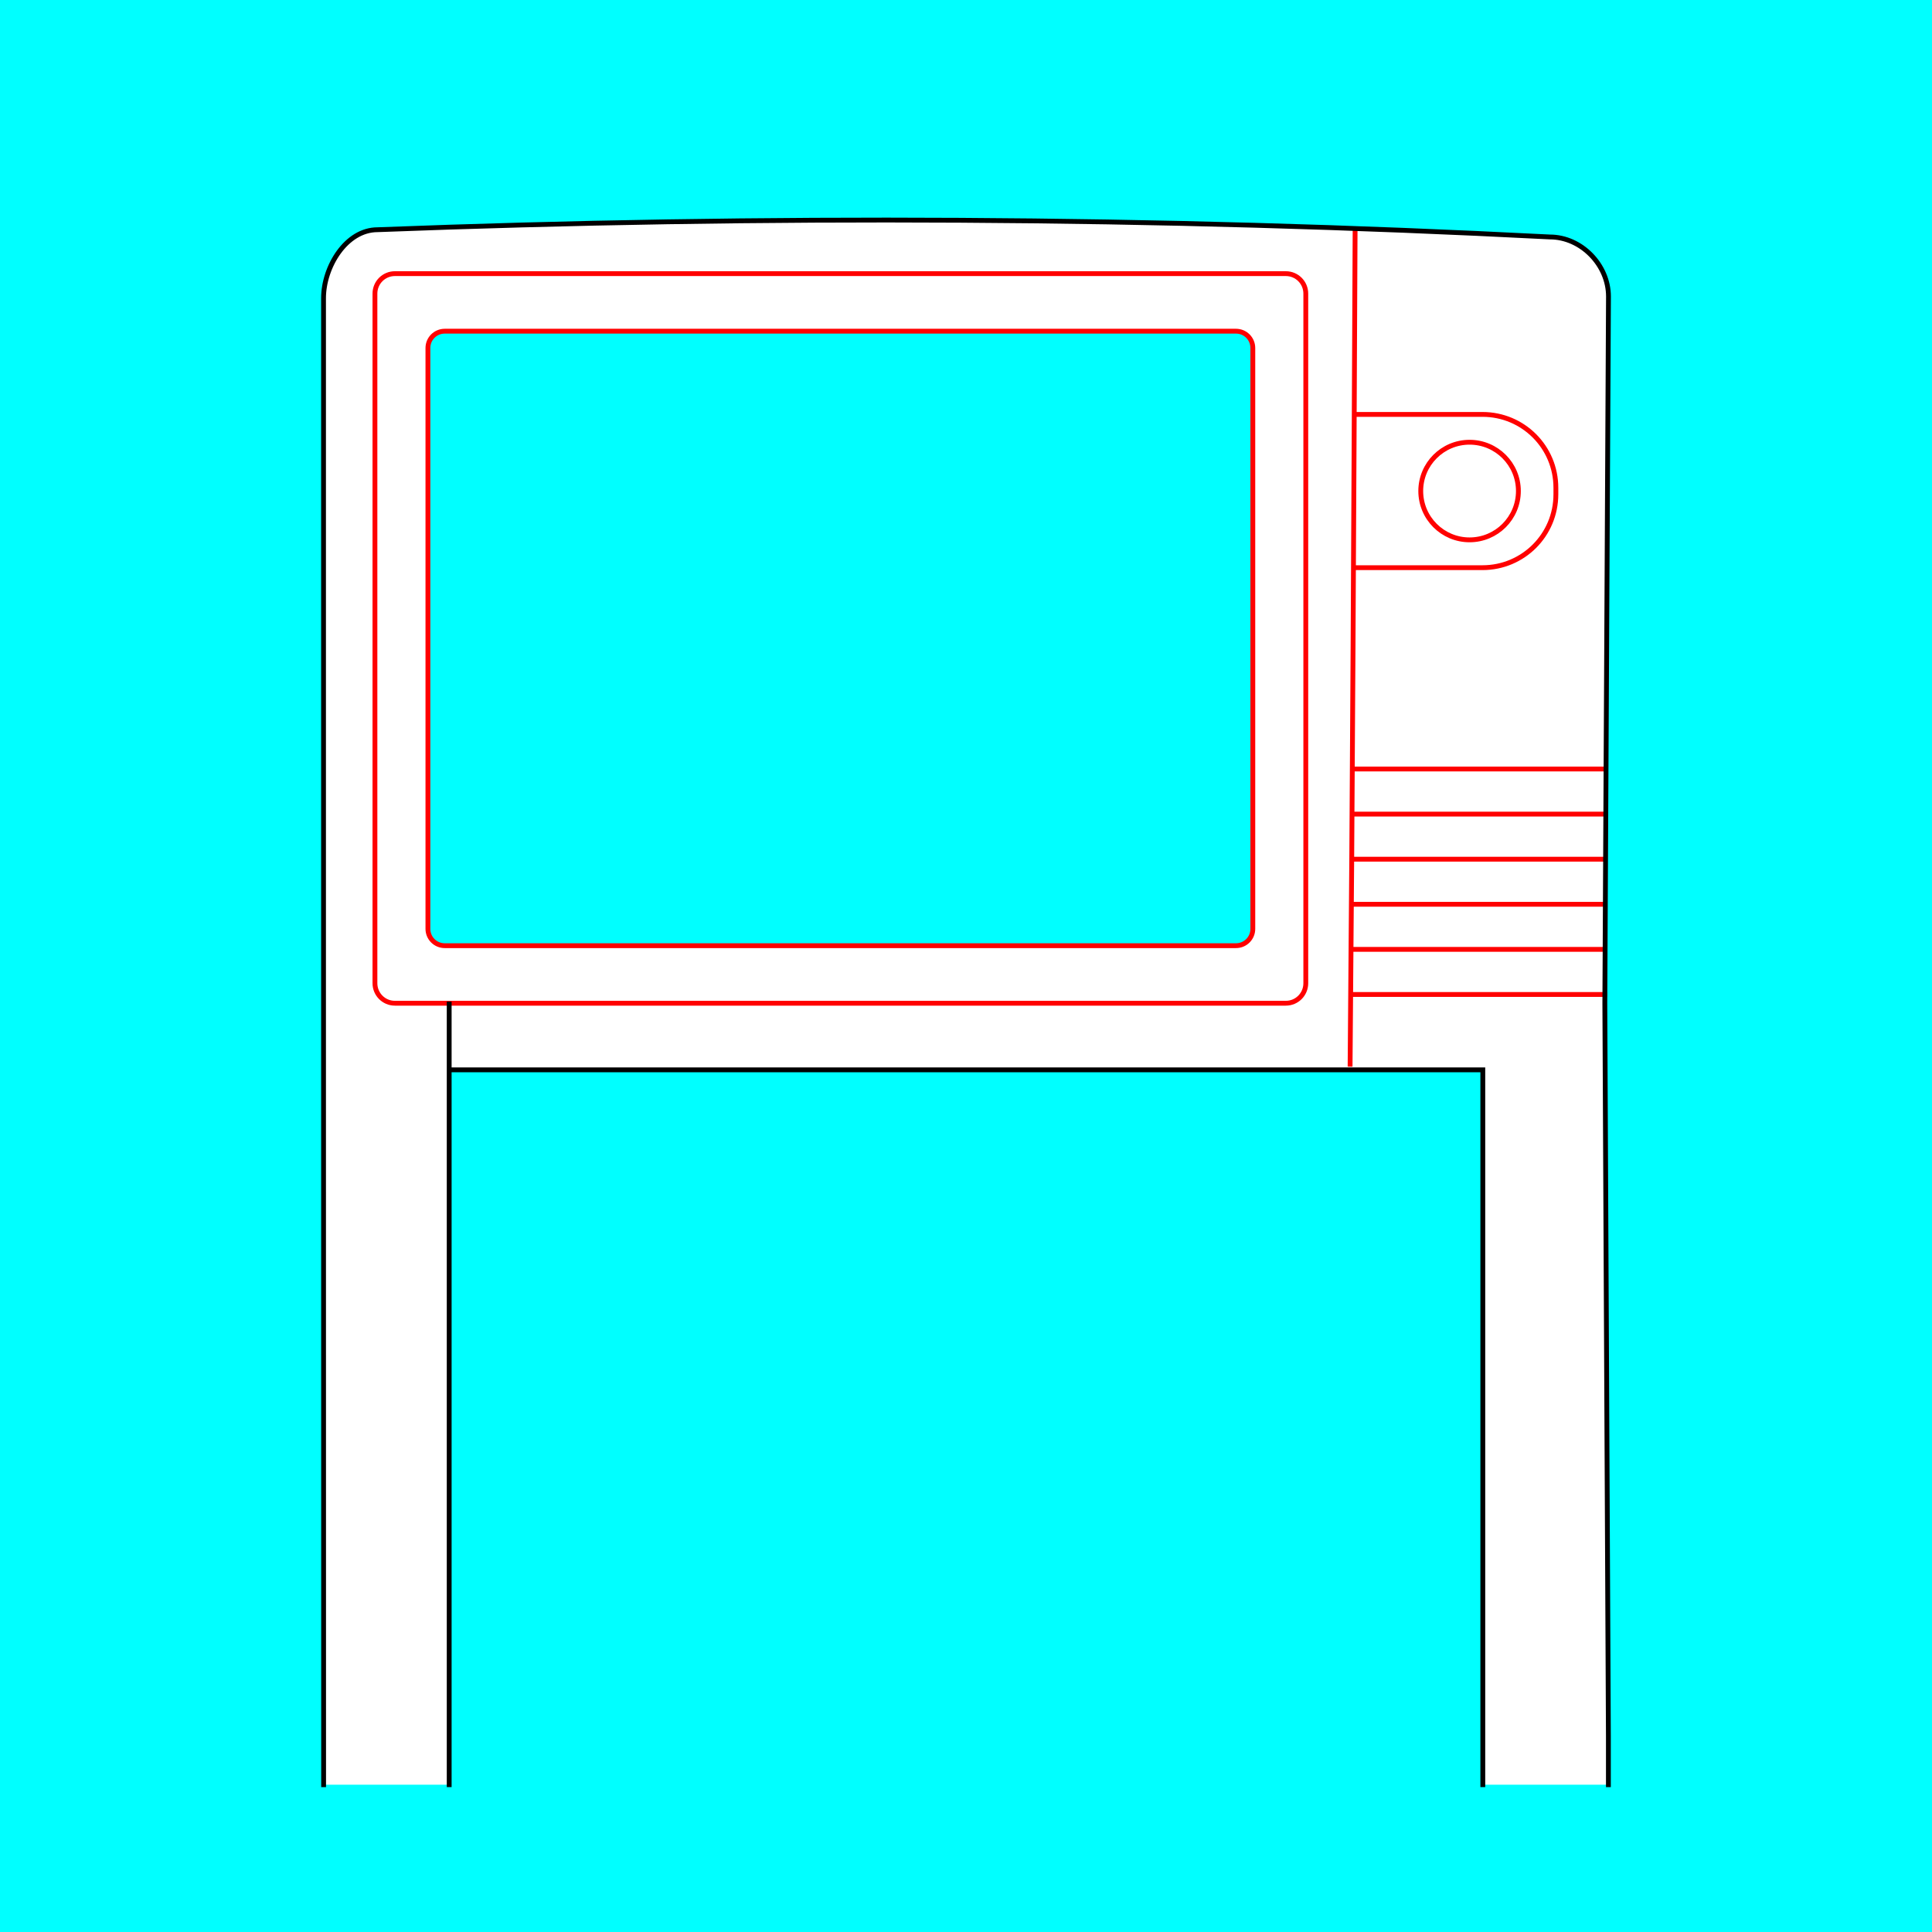
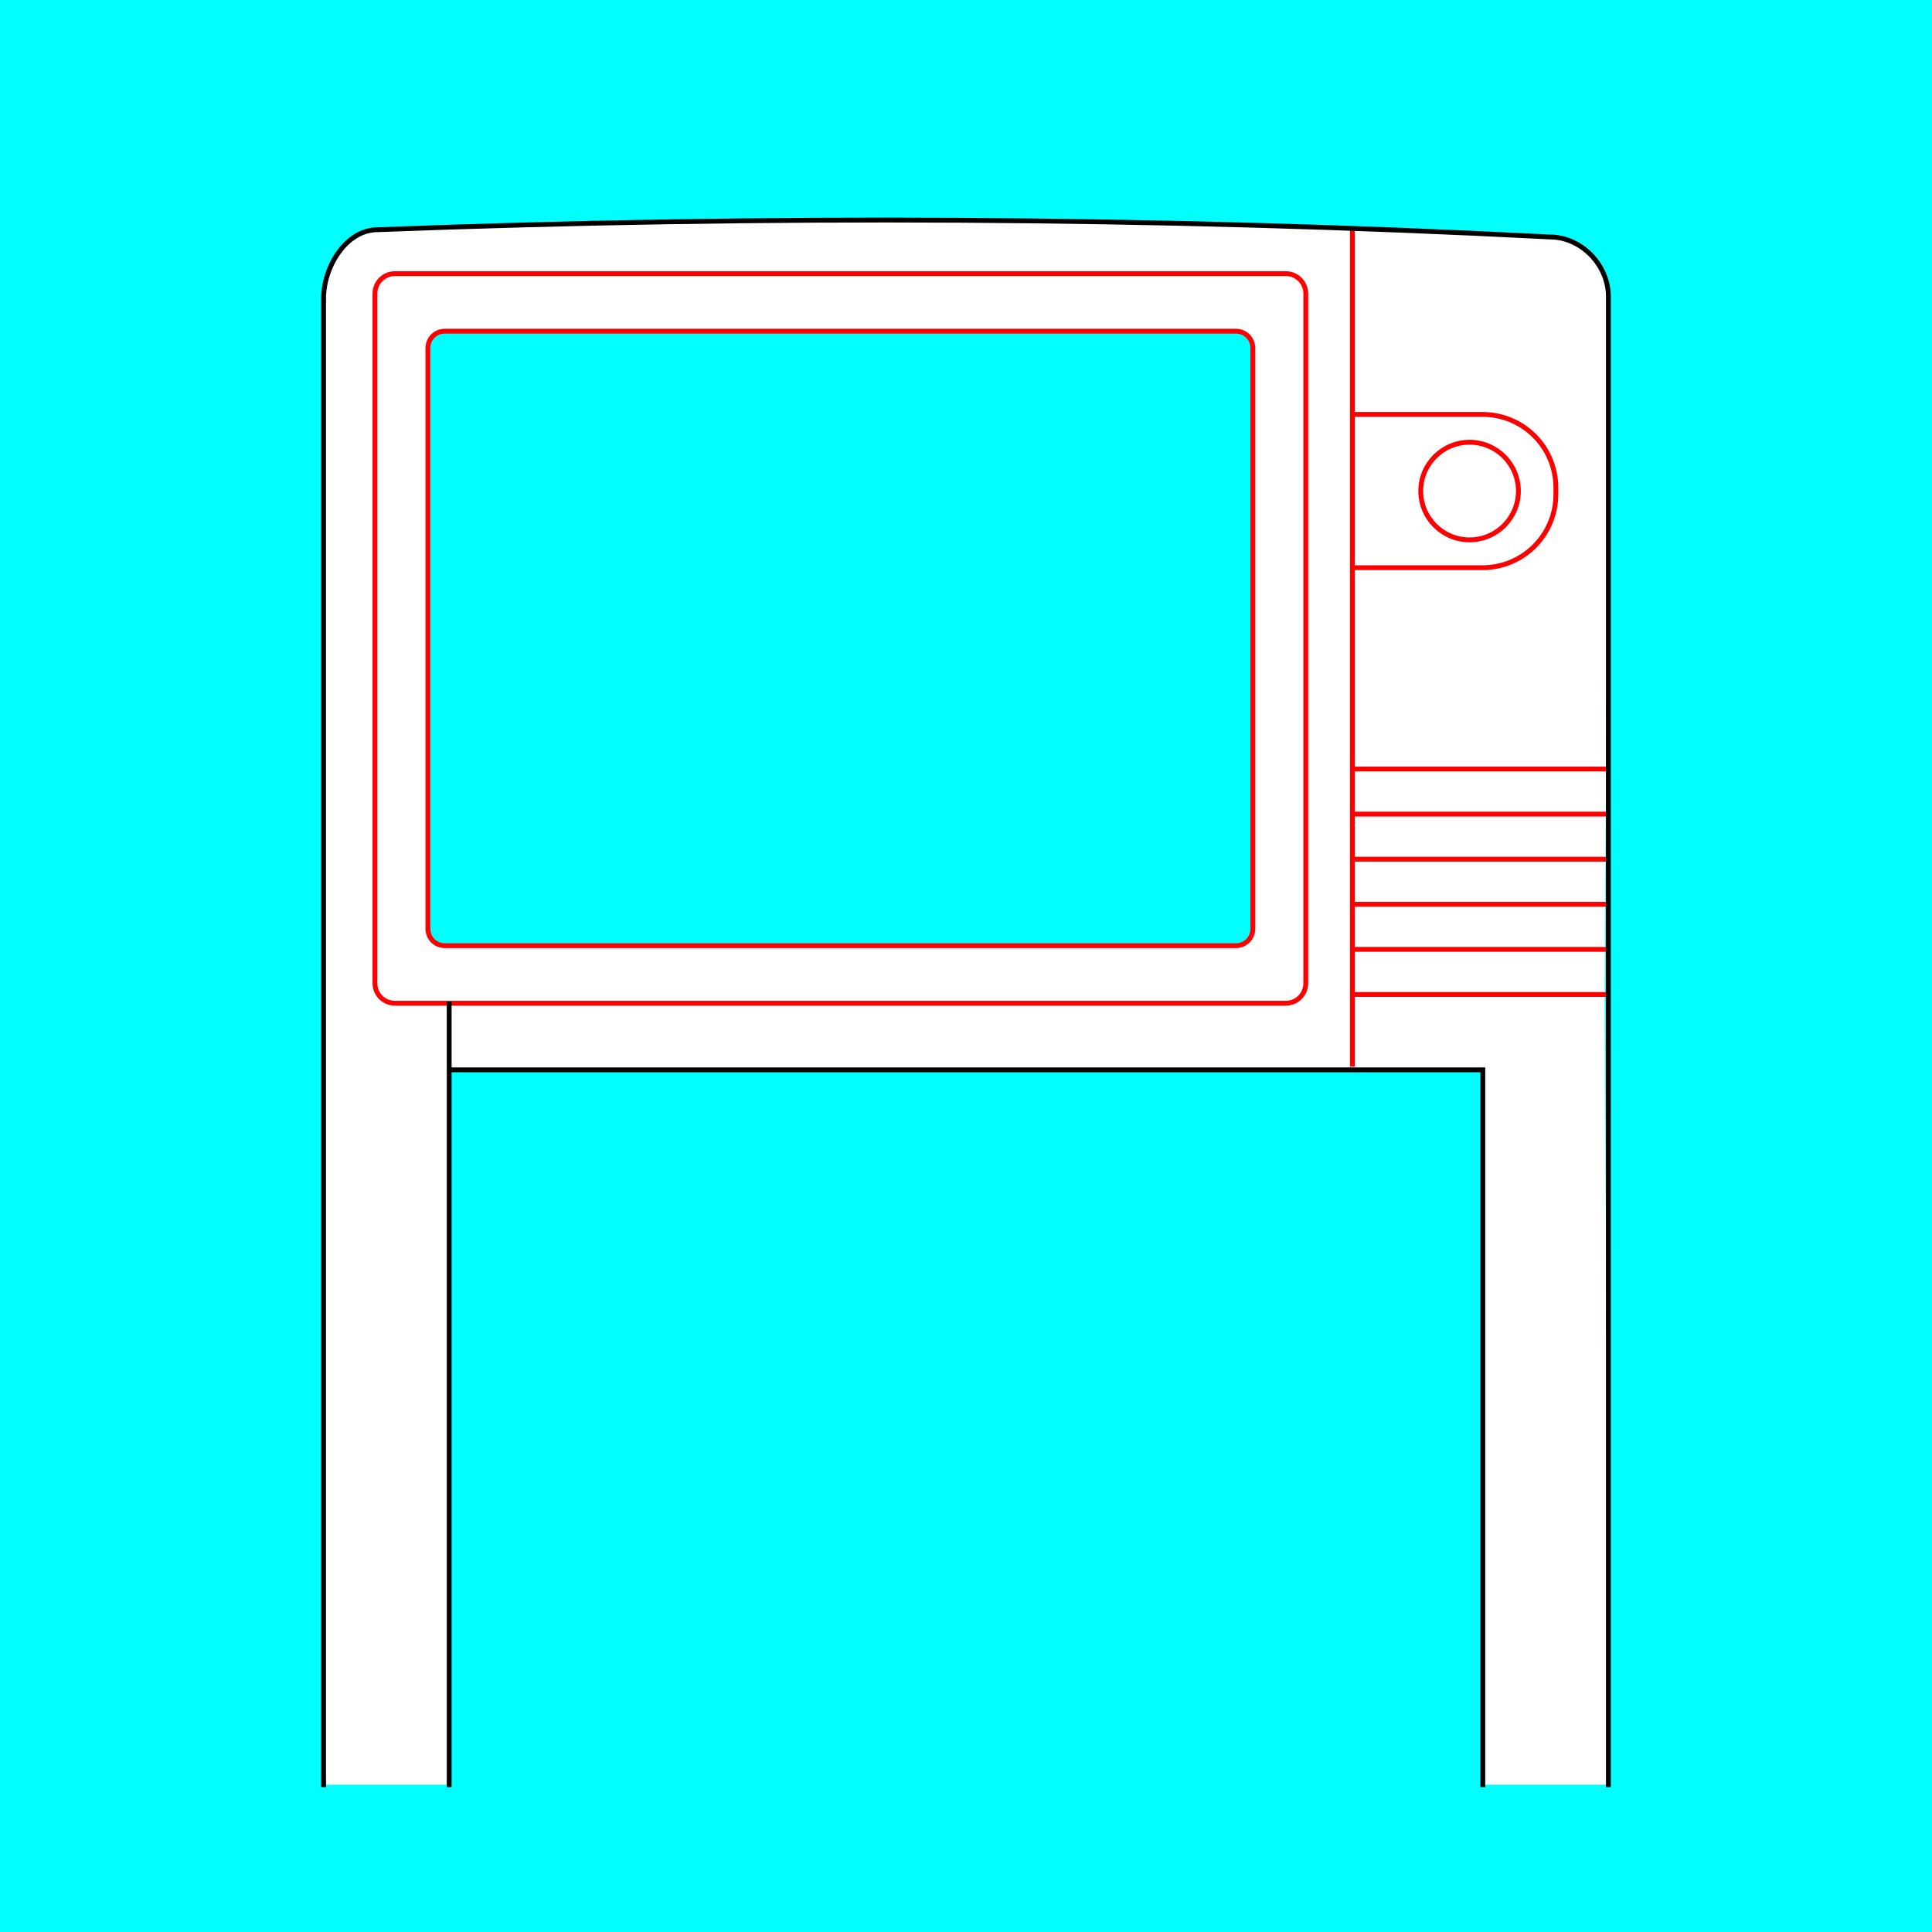
<svg xmlns="http://www.w3.org/2000/svg" style="display:inline" version="1.1" id="svg2902" height="400" width="400">
  <defs id="defs2904" />
  <g id="layer1" style="display:inline">
    <path style="color:#000000;fill:#00ffff;fill-opacity:1;fill-rule:nonzero;stroke:none;stroke-width:0;marker:none;visibility:visible;display:inline;overflow:visible;enable-background:accumulate" d="m 0,0 400,0 0,400 -400,0 z" id="rect3096" />
  </g>
  <g id="XX_referenz" layerid="XX_referenz" style="display:none">
    <path id="innerframe" style="fill:none;stroke:#ff0000;stroke-width:1;stroke-linecap:round;stroke-linejoin:miter;stroke-miterlimit:3.9;stroke-opacity:1;stroke-dasharray:none" d="m 40.5,40.5 319,0 0,319 -319,0 0,-319 z" />
    <path id="outerframe" style="fill:none;stroke:#ff0000;stroke-width:1;stroke-linecap:round;stroke-linejoin:miter;stroke-miterlimit:3.9;stroke-opacity:1;stroke-dasharray:none;display:inline" d="m 30.5,30.5 339,0 0,339 -339,0 0,-339 z" />
    <path style="opacity:0.5;fill:none;stroke:#ffc200;stroke-width:1px;stroke-linecap:square;stroke-linejoin:miter;stroke-opacity:1;display:inline" d="m 189,30.5 0,10" id="ref-S-top-1" />
    <path style="opacity:0.5;fill:none;stroke:#ffc200;stroke-width:1px;stroke-linecap:square;stroke-linejoin:miter;stroke-opacity:1;display:inline" d="m 191,30.5 0,10" id="ref-S-top-2" />
    <path style="opacity:0.5;fill:none;stroke:#ffc200;stroke-width:1px;stroke-linecap:square;stroke-linejoin:miter;stroke-opacity:1;display:inline" d="m 209,30.5 0,10" id="ref-S-top-3" />
    <path style="opacity:0.5;fill:none;stroke:#ffc200;stroke-width:1px;stroke-linecap:square;stroke-linejoin:miter;stroke-opacity:1;display:inline" d="m 211,30.5 0,10" id="ref-S-top-4" />
    <path style="opacity:0.5;fill:none;stroke:#00ff00;stroke-width:1px;stroke-linecap:square;stroke-linejoin:miter;stroke-opacity:1;display:inline" d="m 199,30.5 0,10" id="ref-I-top-1" />
    <path style="opacity:0.5;fill:none;stroke:#00ff00;stroke-width:1px;stroke-linecap:square;stroke-linejoin:miter;stroke-opacity:1;display:inline" d="m 201,30.5 0,10" id="ref-I-top-2" />
    <path style="opacity:0.5;fill:none;stroke:#ff00ff;stroke-width:1px;stroke-linecap:square;stroke-linejoin:miter;stroke-opacity:1;display:inline" d="m 49,30.5 0,10" id="ref-T-top-1" />
    <path style="opacity:0.5;fill:none;stroke:#ff00ff;stroke-width:1px;stroke-linecap:square;stroke-linejoin:miter;stroke-opacity:1;display:inline" d="m 51,30.5 0,10" id="ref-T-top-2" />
    <path style="opacity:0.5;fill:none;stroke:#ff00ff;stroke-width:1px;stroke-linecap:square;stroke-linejoin:miter;stroke-opacity:1;display:inline" d="m 229,30.5 0,10" id="ref-T-top-3" />
    <path style="opacity:0.5;fill:none;stroke:#ff00ff;stroke-width:1px;stroke-linecap:square;stroke-linejoin:miter;stroke-opacity:1;display:inline" d="m 231,30.5 0,10" id="ref-T-top-4" />
    <path style="opacity:0.5;color:#000000;fill:none;stroke:#00ffcc;stroke-width:1px;stroke-linecap:square;stroke-linejoin:miter;stroke-miterlimit:4;stroke-opacity:1;stroke-dasharray:none;stroke-dashoffset:0;marker:none;visibility:visible;display:inline;overflow:visible;enable-background:accumulate" d="m 66,30.5 0,10" id="ref-C-top-1" />
    <path style="opacity:0.5;color:#000000;fill:none;stroke:#00ffcc;stroke-width:1px;stroke-linecap:square;stroke-linejoin:miter;stroke-miterlimit:4;stroke-opacity:1;stroke-dasharray:none;stroke-dashoffset:0;marker:none;visibility:visible;display:inline;overflow:visible;enable-background:accumulate" d="m 68,30.5 0,10" id="ref-C-top-2" />
    <path style="opacity:0.5;color:#000000;fill:none;stroke:#00ffcc;stroke-width:1px;stroke-linecap:square;stroke-linejoin:miter;stroke-miterlimit:4;stroke-opacity:1;stroke-dasharray:none;stroke-dashoffset:0;marker:none;visibility:visible;display:inline;overflow:visible;enable-background:accumulate" d="m 92,30.5 0,10" id="ref-C-top-3" />
    <path style="opacity:0.5;color:#000000;fill:none;stroke:#00ffcc;stroke-width:1px;stroke-linecap:square;stroke-linejoin:miter;stroke-miterlimit:4;stroke-opacity:1;stroke-dasharray:none;stroke-dashoffset:0;marker:none;visibility:visible;display:inline;overflow:visible;enable-background:accumulate" d="m 94,30.5 0,10" id="ref-C-top-4" />
    <path style="opacity:0.5;color:#000000;fill:none;stroke:#00ffcc;stroke-width:1px;stroke-linecap:square;stroke-linejoin:miter;stroke-miterlimit:4;stroke-opacity:1;stroke-dasharray:none;stroke-dashoffset:0;marker:none;visibility:visible;display:inline;overflow:visible;enable-background:accumulate" d="m 306,30.5 0,10" id="ref-C-top-5" />
    <path style="opacity:0.5;color:#000000;fill:none;stroke:#00ffcc;stroke-width:1px;stroke-linecap:square;stroke-linejoin:miter;stroke-miterlimit:4;stroke-opacity:1;stroke-dasharray:none;stroke-dashoffset:0;marker:none;visibility:visible;display:inline;overflow:visible;enable-background:accumulate" d="m 308,30.5 0,10" id="ref-C-top-6" />
    <path style="opacity:0.5;color:#000000;fill:none;stroke:#00ffcc;stroke-width:1px;stroke-linecap:square;stroke-linejoin:miter;stroke-miterlimit:4;stroke-opacity:1;stroke-dasharray:none;stroke-dashoffset:0;marker:none;visibility:visible;display:inline;overflow:visible;enable-background:accumulate" d="m 332,30.5 0,10" id="ref-C-top-7" />
    <path style="opacity:0.5;color:#000000;fill:none;stroke:#00ffcc;stroke-width:1px;stroke-linecap:square;stroke-linejoin:miter;stroke-miterlimit:4;stroke-opacity:1;stroke-dasharray:none;stroke-dashoffset:0;marker:none;visibility:visible;display:inline;overflow:visible;enable-background:accumulate" d="m 334,30.5 0,10" id="ref-C-top-8" />
    <path style="color:#000000;fill:none;stroke:#000000;stroke-width:1px;stroke-linecap:square;stroke-linejoin:miter;stroke-miterlimit:4;stroke-opacity:1;stroke-dasharray:none;stroke-dashoffset:0;marker:none;visibility:visible;display:inline;overflow:visible;enable-background:accumulate" d="m 190,30.5 0,10" id="S-top-1" />
    <path style="color:#000000;fill:none;stroke:#000000;stroke-width:1px;stroke-linecap:square;stroke-linejoin:miter;stroke-miterlimit:4;stroke-opacity:1;stroke-dasharray:none;stroke-dashoffset:0;marker:none;visibility:visible;display:inline;overflow:visible;enable-background:accumulate" d="m 210,30.5 0,10" id="S-top-2" />
    <path style="fill:none;stroke:#000000;stroke-width:1px;stroke-linecap:square;stroke-linejoin:miter;stroke-opacity:1;display:inline" d="m 200,30.5 0,10" id="I-top-1" />
    <path style="fill:none;stroke:#000000;stroke-width:1px;stroke-linecap:square;stroke-linejoin:miter;stroke-opacity:1;display:inline" d="m 50,30.5 0,10" id="T-top-1" />
    <path style="fill:none;stroke:#000000;stroke-width:1px;stroke-linecap:square;stroke-linejoin:miter;stroke-opacity:1;display:inline" d="m 230,30.5 0,10" id="T-top-2" />
    <path style="color:#000000;fill:none;stroke:#000000;stroke-width:1px;stroke-linecap:square;stroke-linejoin:miter;stroke-miterlimit:4;stroke-opacity:1;stroke-dasharray:none;stroke-dashoffset:0;marker:none;visibility:visible;display:inline;overflow:visible;enable-background:accumulate" d="m 67,30.5 0,10" id="C-top-1" />
    <path style="color:#000000;fill:none;stroke:#000000;stroke-width:1px;stroke-linecap:square;stroke-linejoin:miter;stroke-miterlimit:4;stroke-opacity:1;stroke-dasharray:none;stroke-dashoffset:0;marker:none;visibility:visible;display:inline;overflow:visible;enable-background:accumulate" d="m 93,30.5 0,10" id="C-top-2" />
    <path style="color:#000000;fill:none;stroke:#000000;stroke-width:1px;stroke-linecap:square;stroke-linejoin:miter;stroke-miterlimit:4;stroke-opacity:1;stroke-dasharray:none;stroke-dashoffset:0;marker:none;visibility:visible;display:inline;overflow:visible;enable-background:accumulate" d="m 307,30.5 0,10" id="C-top-3" />
    <path style="color:#000000;fill:none;stroke:#000000;stroke-width:1px;stroke-linecap:square;stroke-linejoin:miter;stroke-miterlimit:4;stroke-opacity:1;stroke-dasharray:none;stroke-dashoffset:0;marker:none;visibility:visible;display:inline;overflow:visible;enable-background:accumulate" d="m 333,30.5 0,10" id="C-top-4" />
    <path style="opacity:0.5;fill:none;stroke:#ffc200;stroke-width:1px;stroke-linecap:square;stroke-linejoin:miter;stroke-opacity:1;display:inline" d="m 369.5,189 -10,0" id="ref-S-right-1" />
    <path style="opacity:0.5;fill:none;stroke:#ffc200;stroke-width:1px;stroke-linecap:square;stroke-linejoin:miter;stroke-opacity:1;display:inline" d="m 369.5,191 -10,0" id="ref-S-right-2" />
    <path style="opacity:0.5;fill:none;stroke:#ffc200;stroke-width:1px;stroke-linecap:square;stroke-linejoin:miter;stroke-opacity:1;display:inline" d="m 369.5,209 -10,0" id="ref-S-right-3" />
    <path style="opacity:0.5;fill:none;stroke:#ffc200;stroke-width:1px;stroke-linecap:square;stroke-linejoin:miter;stroke-opacity:1;display:inline" d="m 369.5,211 -10,0" id="ref-S-right-4" />
    <path style="opacity:0.5;fill:none;stroke:#00ff00;stroke-width:1px;stroke-linecap:square;stroke-linejoin:miter;stroke-opacity:1;display:inline" d="m 369.5,199 -10,0" id="ref-I-right-1" />
    <path style="opacity:0.5;fill:none;stroke:#00ff00;stroke-width:1px;stroke-linecap:square;stroke-linejoin:miter;stroke-opacity:1;display:inline" d="m 369.5,201 -10,0" id="ref-I-right-2" />
    <path style="opacity:0.5;fill:none;stroke:#ff00ff;stroke-width:1px;stroke-linecap:square;stroke-linejoin:miter;stroke-opacity:1;display:inline" d="m 369.5,169 -10,0" id="ref-T-right-1" />
    <path style="opacity:0.5;fill:none;stroke:#ff00ff;stroke-width:1px;stroke-linecap:square;stroke-linejoin:miter;stroke-opacity:1;display:inline" d="m 369.5,171 -10,0" id="ref-T-right-2" />
    <path style="opacity:0.5;fill:none;stroke:#ff00ff;stroke-width:1px;stroke-linecap:square;stroke-linejoin:miter;stroke-opacity:1;display:inline" d="m 369.5,349 -10,0" id="ref-T-right-3" />
    <path style="opacity:0.5;fill:none;stroke:#ff00ff;stroke-width:1px;stroke-linecap:square;stroke-linejoin:miter;stroke-opacity:1;display:inline" d="m 369.5,351 -10,0" id="ref-T-right-4" />
    <path style="opacity:0.5;color:#000000;fill:none;stroke:#00ffcc;stroke-width:1px;stroke-linecap:square;stroke-linejoin:miter;stroke-miterlimit:4;stroke-opacity:1;stroke-dasharray:none;stroke-dashoffset:0;marker:none;visibility:visible;display:inline;overflow:visible;enable-background:accumulate" d="m 369.5,66 -10,0" id="ref-C-right-1" />
    <path style="opacity:0.5;color:#000000;fill:none;stroke:#00ffcc;stroke-width:1px;stroke-linecap:square;stroke-linejoin:miter;stroke-miterlimit:4;stroke-opacity:1;stroke-dasharray:none;stroke-dashoffset:0;marker:none;visibility:visible;display:inline;overflow:visible;enable-background:accumulate" d="m 369.5,68 -10,0" id="ref-C-right-2" />
    <path style="opacity:0.5;color:#000000;fill:none;stroke:#00ffcc;stroke-width:1px;stroke-linecap:square;stroke-linejoin:miter;stroke-miterlimit:4;stroke-opacity:1;stroke-dasharray:none;stroke-dashoffset:0;marker:none;visibility:visible;display:inline;overflow:visible;enable-background:accumulate" d="m 369.5,92 -10,0" id="ref-C-right-3" />
    <path style="opacity:0.5;color:#000000;fill:none;stroke:#00ffcc;stroke-width:1px;stroke-linecap:square;stroke-linejoin:miter;stroke-miterlimit:4;stroke-opacity:1;stroke-dasharray:none;stroke-dashoffset:0;marker:none;visibility:visible;display:inline;overflow:visible;enable-background:accumulate" d="m 369.5,94 -10,0" id="ref-C-right-4" />
    <path style="opacity:0.5;color:#000000;fill:none;stroke:#00ffcc;stroke-width:1px;stroke-linecap:square;stroke-linejoin:miter;stroke-miterlimit:4;stroke-opacity:1;stroke-dasharray:none;stroke-dashoffset:0;marker:none;visibility:visible;display:inline;overflow:visible;enable-background:accumulate" d="m 369.5,306 -10,0" id="ref-C-right-5" />
    <path style="opacity:0.5;color:#000000;fill:none;stroke:#00ffcc;stroke-width:1px;stroke-linecap:square;stroke-linejoin:miter;stroke-miterlimit:4;stroke-opacity:1;stroke-dasharray:none;stroke-dashoffset:0;marker:none;visibility:visible;display:inline;overflow:visible;enable-background:accumulate" d="m 369.5,308 -10,0" id="ref-C-right-6" />
    <path style="opacity:0.5;color:#000000;fill:none;stroke:#00ffcc;stroke-width:1px;stroke-linecap:square;stroke-linejoin:miter;stroke-miterlimit:4;stroke-opacity:1;stroke-dasharray:none;stroke-dashoffset:0;marker:none;visibility:visible;display:inline;overflow:visible;enable-background:accumulate" d="m 369.5,332 -10,0" id="ref-C-right-7" />
    <path style="opacity:0.5;color:#000000;fill:none;stroke:#00ffcc;stroke-width:1px;stroke-linecap:square;stroke-linejoin:miter;stroke-miterlimit:4;stroke-opacity:1;stroke-dasharray:none;stroke-dashoffset:0;marker:none;visibility:visible;display:inline;overflow:visible;enable-background:accumulate" d="m 369.5,334 -10,0" id="ref-C-right-8" />
    <path style="fill:none;stroke:#000000;stroke-width:1px;stroke-linecap:square;stroke-linejoin:miter;stroke-opacity:1" d="m 369.5,190 -10,0" id="S-right-1" />
    <path style="fill:none;stroke:#000000;stroke-width:1px;stroke-linecap:square;stroke-linejoin:miter;stroke-opacity:1;display:inline" d="m 369.5,210 -10,0" id="S-right-2" />
    <path style="fill:none;stroke:#000000;stroke-width:1px;stroke-linecap:square;stroke-linejoin:miter;stroke-opacity:1;display:inline" d="m 369.5,200 -10,0" id="I-right-1" />
    <path style="fill:none;stroke:#000000;stroke-width:1px;stroke-linecap:square;stroke-linejoin:miter;stroke-opacity:1;display:inline" d="m 369.5,170 -10,0" id="T-right-1" />
    <path style="fill:none;stroke:#000000;stroke-width:1px;stroke-linecap:square;stroke-linejoin:miter;stroke-opacity:1;display:inline" d="m 369.5,350 -10,0" id="T-right-2" />
    <path style="color:#000000;fill:none;stroke:#000000;stroke-width:1px;stroke-linecap:square;stroke-linejoin:miter;stroke-miterlimit:4;stroke-opacity:1;stroke-dasharray:none;stroke-dashoffset:0;marker:none;visibility:visible;display:inline;overflow:visible;enable-background:accumulate" d="m 369.5,67 -10,0" id="C-right-1" />
    <path style="color:#000000;fill:none;stroke:#000000;stroke-width:1px;stroke-linecap:square;stroke-linejoin:miter;stroke-miterlimit:4;stroke-opacity:1;stroke-dasharray:none;stroke-dashoffset:0;marker:none;visibility:visible;display:inline;overflow:visible;enable-background:accumulate" d="m 369.5,93 -10,0" id="C-right-2" />
    <path style="color:#000000;fill:none;stroke:#000000;stroke-width:1px;stroke-linecap:square;stroke-linejoin:miter;stroke-miterlimit:4;stroke-opacity:1;stroke-dasharray:none;stroke-dashoffset:0;marker:none;visibility:visible;display:inline;overflow:visible;enable-background:accumulate" d="m 369.5,307 -10,0" id="C-right-3" />
    <path style="color:#000000;fill:none;stroke:#000000;stroke-width:1px;stroke-linecap:square;stroke-linejoin:miter;stroke-miterlimit:4;stroke-opacity:1;stroke-dasharray:none;stroke-dashoffset:0;marker:none;visibility:visible;display:inline;overflow:visible;enable-background:accumulate" d="m 369.5,333 -10,0" id="C-right-4" />
    <path style="opacity:0.5;fill:none;stroke:#ffc200;stroke-width:1px;stroke-linecap:square;stroke-linejoin:miter;stroke-opacity:1;display:inline" d="m 189,369.5 0,-10" id="ref-S-bottom-1" />
    <path style="opacity:0.5;fill:none;stroke:#ffc200;stroke-width:1px;stroke-linecap:square;stroke-linejoin:miter;stroke-opacity:1;display:inline" d="m 191,369.5 0,-10" id="ref-S-bottom-2" />
    <path style="opacity:0.5;fill:none;stroke:#ffc200;stroke-width:1px;stroke-linecap:square;stroke-linejoin:miter;stroke-opacity:1;display:inline" d="m 209,369.5 0,-10" id="ref-S-bottom-3" />
    <path style="opacity:0.5;fill:none;stroke:#ffc200;stroke-width:1px;stroke-linecap:square;stroke-linejoin:miter;stroke-opacity:1;display:inline" d="m 211,369.5 0,-10" id="ref-S-bottom-4" />
    <path style="opacity:0.5;fill:none;stroke:#00ff00;stroke-width:1px;stroke-linecap:square;stroke-linejoin:miter;stroke-opacity:1;display:inline" d="m 199,369.5 0,-10" id="ref-I-bottom-1" />
    <path style="opacity:0.5;fill:none;stroke:#00ff00;stroke-width:1px;stroke-linecap:square;stroke-linejoin:miter;stroke-opacity:1;display:inline" d="m 201,369.5 0,-10" id="ref-I-bottom-2" />
    <path style="opacity:0.5;fill:none;stroke:#ff00ff;stroke-width:1px;stroke-linecap:square;stroke-linejoin:miter;stroke-opacity:1;display:inline" d="m 49,369.5 0,-10" id="ref-T-bottom-1" />
    <path style="opacity:0.5;fill:none;stroke:#ff00ff;stroke-width:1px;stroke-linecap:square;stroke-linejoin:miter;stroke-opacity:1;display:inline" d="m 51,369.5 0,-10" id="ref-T-bottom-2" />
    <path style="opacity:0.5;fill:none;stroke:#ff00ff;stroke-width:1px;stroke-linecap:square;stroke-linejoin:miter;stroke-opacity:1;display:inline" d="m 231,369.5 0,-10" id="ref-T-bottom-4" />
    <path style="opacity:0.5;fill:none;stroke:#ff00ff;stroke-width:1px;stroke-linecap:square;stroke-linejoin:miter;stroke-opacity:1;display:inline" d="m 229,369.5 0,-10" id="ref-T-bottom-3" />
    <path style="opacity:0.5;color:#000000;fill:none;stroke:#00ffcc;stroke-width:1px;stroke-linecap:square;stroke-linejoin:miter;stroke-miterlimit:4;stroke-opacity:1;stroke-dasharray:none;stroke-dashoffset:0;marker:none;visibility:visible;display:inline;overflow:visible;enable-background:accumulate" d="m 66,369.5 0,-10" id="ref-C-bottom-1" />
    <path style="opacity:0.5;color:#000000;fill:none;stroke:#00ffcc;stroke-width:1px;stroke-linecap:square;stroke-linejoin:miter;stroke-miterlimit:4;stroke-opacity:1;stroke-dasharray:none;stroke-dashoffset:0;marker:none;visibility:visible;display:inline;overflow:visible;enable-background:accumulate" d="m 68,369.5 0,-10" id="ref-C-bottom-2" />
    <path style="opacity:0.5;color:#000000;fill:none;stroke:#00ffcc;stroke-width:1px;stroke-linecap:square;stroke-linejoin:miter;stroke-miterlimit:4;stroke-opacity:1;stroke-dasharray:none;stroke-dashoffset:0;marker:none;visibility:visible;display:inline;overflow:visible;enable-background:accumulate" d="m 92,369.5 0,-10" id="ref-C-bottom-3" />
    <path style="opacity:0.5;color:#000000;fill:none;stroke:#00ffcc;stroke-width:1px;stroke-linecap:square;stroke-linejoin:miter;stroke-miterlimit:4;stroke-opacity:1;stroke-dasharray:none;stroke-dashoffset:0;marker:none;visibility:visible;display:inline;overflow:visible;enable-background:accumulate" d="m 94,369.5 0,-10" id="ref-C-bottom-4" />
    <path style="opacity:0.5;color:#000000;fill:none;stroke:#00ffcc;stroke-width:1px;stroke-linecap:square;stroke-linejoin:miter;stroke-miterlimit:4;stroke-opacity:1;stroke-dasharray:none;stroke-dashoffset:0;marker:none;visibility:visible;display:inline;overflow:visible;enable-background:accumulate" d="m 306,369.5 0,-10" id="ref-C-bottom-5" />
    <path style="opacity:0.5;color:#000000;fill:none;stroke:#00ffcc;stroke-width:1px;stroke-linecap:square;stroke-linejoin:miter;stroke-miterlimit:4;stroke-opacity:1;stroke-dasharray:none;stroke-dashoffset:0;marker:none;visibility:visible;display:inline;overflow:visible;enable-background:accumulate" d="m 308,369.5 0,-10" id="ref-C-bottom-6" />
    <path style="opacity:0.5;color:#000000;fill:none;stroke:#00ffcc;stroke-width:1px;stroke-linecap:square;stroke-linejoin:miter;stroke-miterlimit:4;stroke-opacity:1;stroke-dasharray:none;stroke-dashoffset:0;marker:none;visibility:visible;display:inline;overflow:visible;enable-background:accumulate" d="m 332,369.5 0,-10" id="ref-C-bottom-7" />
    <path style="opacity:0.5;color:#000000;fill:none;stroke:#00ffcc;stroke-width:1px;stroke-linecap:square;stroke-linejoin:miter;stroke-miterlimit:4;stroke-opacity:1;stroke-dasharray:none;stroke-dashoffset:0;marker:none;visibility:visible;display:inline;overflow:visible;enable-background:accumulate" d="m 334,369.5 0,-10" id="ref-C-bottom-8" />
    <path style="fill:none;stroke:#000000;stroke-width:1px;stroke-linecap:square;stroke-linejoin:miter;stroke-opacity:1;display:inline" d="m 190,369.5 0,-10" id="S-bottom-1" />
    <path style="fill:none;stroke:#000000;stroke-width:1px;stroke-linecap:square;stroke-linejoin:miter;stroke-opacity:1" d="m 210,369.5 0,-10" id="S-bottom-2" />
    <path style="fill:none;stroke:#000000;stroke-width:1px;stroke-linecap:square;stroke-linejoin:miter;stroke-opacity:1;display:inline" d="m 200,369.5 0,-10" id="I-bottom-1" />
    <path style="fill:none;stroke:#000000;stroke-width:1px;stroke-linecap:square;stroke-linejoin:miter;stroke-opacity:1;display:inline" d="m 50,369.5 0,-10" id="T-bottom-1" />
    <path style="fill:none;stroke:#000000;stroke-width:1px;stroke-linecap:square;stroke-linejoin:miter;stroke-opacity:1;display:inline" d="m 230,369.5 0,-10" id="T-bottom-2" />
    <path style="color:#000000;fill:none;stroke:#000000;stroke-width:1px;stroke-linecap:square;stroke-linejoin:miter;stroke-miterlimit:4;stroke-opacity:1;stroke-dasharray:none;stroke-dashoffset:0;marker:none;visibility:visible;display:inline;overflow:visible;enable-background:accumulate" d="m 67,369.5 0,-10" id="C-bottom-1" />
    <path style="color:#000000;fill:none;stroke:#000000;stroke-width:1px;stroke-linecap:square;stroke-linejoin:miter;stroke-miterlimit:4;stroke-opacity:1;stroke-dasharray:none;stroke-dashoffset:0;marker:none;visibility:visible;display:inline;overflow:visible;enable-background:accumulate" d="m 93,369.5 0,-10" id="C-bottom-2" />
    <path style="color:#000000;fill:none;stroke:#000000;stroke-width:1px;stroke-linecap:square;stroke-linejoin:miter;stroke-miterlimit:4;stroke-opacity:1;stroke-dasharray:none;stroke-dashoffset:0;marker:none;visibility:visible;display:inline;overflow:visible;enable-background:accumulate" d="m 307,369.5 0,-10" id="C-bottom-3" />
    <path style="color:#000000;fill:none;stroke:#000000;stroke-width:1px;stroke-linecap:square;stroke-linejoin:miter;stroke-miterlimit:4;stroke-opacity:1;stroke-dasharray:none;stroke-dashoffset:0;marker:none;visibility:visible;display:inline;overflow:visible;enable-background:accumulate" d="m 333,369.5 0,-10" id="C-bottom-4" />
    <path style="opacity:0.5;fill:none;stroke:#ffc200;stroke-width:1px;stroke-linecap:square;stroke-linejoin:miter;stroke-opacity:1;display:inline" d="m 30.5,189 10,0" id="ref-S-left-1" />
    <path style="opacity:0.5;fill:none;stroke:#ffc200;stroke-width:1px;stroke-linecap:square;stroke-linejoin:miter;stroke-opacity:1;display:inline" d="m 30.5,191 10,0" id="ref-S-left-2" />
    <path style="opacity:0.5;fill:none;stroke:#ffc200;stroke-width:1px;stroke-linecap:square;stroke-linejoin:miter;stroke-opacity:1" d="m 30.5,209 10,0" id="ref-S-left-3" />
    <path style="opacity:0.5;fill:none;stroke:#ffc200;stroke-width:1px;stroke-linecap:square;stroke-linejoin:miter;stroke-opacity:1;display:inline" d="m 30.5,211 10,0" id="ref-S-left-4" />
    <path style="opacity:0.5;fill:none;stroke:#00ff00;stroke-width:1px;stroke-linecap:square;stroke-linejoin:miter;stroke-opacity:1;display:inline" d="M 40.5,199 30.5,199" id="ref-I-left-1" />
    <path style="opacity:0.5;fill:none;stroke:#00ff00;stroke-width:1px;stroke-linecap:square;stroke-linejoin:miter;stroke-opacity:1;display:inline" d="M 40.5,201 30.5,201" id="ref-I-left-2" />
    <path style="opacity:0.5;fill:none;stroke:#ff00ff;stroke-width:1px;stroke-linecap:square;stroke-linejoin:miter;stroke-opacity:1;display:inline" d="m 30.5,169 10,0" id="ref-T-left-1" />
    <path style="opacity:0.5;fill:none;stroke:#ff00ff;stroke-width:1px;stroke-linecap:square;stroke-linejoin:miter;stroke-opacity:1;display:inline" d="m 30.5,171 10,0" id="ref-T-left-2" />
    <path style="opacity:0.5;fill:none;stroke:#ff00ff;stroke-width:1px;stroke-linecap:square;stroke-linejoin:miter;stroke-opacity:1;display:inline" d="m 30.5,349 10,0" id="ref-T-left-3" />
    <path style="opacity:0.5;fill:none;stroke:#ff00ff;stroke-width:1px;stroke-linecap:square;stroke-linejoin:miter;stroke-opacity:1;display:inline" d="m 30.5,351 10,0" id="ref-T-left-4" />
    <path style="opacity:0.5;color:#000000;fill:none;stroke:#00ffcc;stroke-width:1px;stroke-linecap:square;stroke-linejoin:miter;stroke-miterlimit:4;stroke-opacity:1;stroke-dasharray:none;stroke-dashoffset:0;marker:none;visibility:visible;display:inline;overflow:visible;enable-background:accumulate" d="m 30.5,66 10,0" id="ref-C-left-1" />
    <path style="opacity:0.5;color:#000000;fill:none;stroke:#00ffcc;stroke-width:1px;stroke-linecap:square;stroke-linejoin:miter;stroke-miterlimit:4;stroke-opacity:1;stroke-dasharray:none;stroke-dashoffset:0;marker:none;visibility:visible;display:inline;overflow:visible;enable-background:accumulate" d="m 30.5,68 10,0" id="ref-C-left-2" />
    <path style="opacity:0.5;color:#000000;fill:none;stroke:#00ffcc;stroke-width:1px;stroke-linecap:square;stroke-linejoin:miter;stroke-miterlimit:4;stroke-opacity:1;stroke-dasharray:none;stroke-dashoffset:0;marker:none;visibility:visible;display:inline;overflow:visible;enable-background:accumulate" d="m 30.5,92 10,0" id="ref-C-left-3" />
    <path style="opacity:0.5;color:#000000;fill:none;stroke:#00ffcc;stroke-width:1px;stroke-linecap:square;stroke-linejoin:miter;stroke-miterlimit:4;stroke-opacity:1;stroke-dasharray:none;stroke-dashoffset:0;marker:none;visibility:visible;display:inline;overflow:visible;enable-background:accumulate" d="m 30.5,94 10,0" id="ref-C-left-4" />
    <path style="opacity:0.5;color:#000000;fill:none;stroke:#00ffcc;stroke-width:1px;stroke-linecap:square;stroke-linejoin:miter;stroke-miterlimit:4;stroke-opacity:1;stroke-dasharray:none;stroke-dashoffset:0;marker:none;visibility:visible;display:inline;overflow:visible;enable-background:accumulate" d="m 30.5,306 10,0" id="ref-C-left-5" />
    <path style="opacity:0.5;color:#000000;fill:none;stroke:#00ffcc;stroke-width:1px;stroke-linecap:square;stroke-linejoin:miter;stroke-miterlimit:4;stroke-opacity:1;stroke-dasharray:none;stroke-dashoffset:0;marker:none;visibility:visible;display:inline;overflow:visible;enable-background:accumulate" d="m 30.5,308 10,0" id="ref-C-left-6" />
    <path style="opacity:0.5;color:#000000;fill:none;stroke:#00ffcc;stroke-width:1px;stroke-linecap:square;stroke-linejoin:miter;stroke-miterlimit:4;stroke-opacity:1;stroke-dasharray:none;stroke-dashoffset:0;marker:none;visibility:visible;display:inline;overflow:visible;enable-background:accumulate" d="m 30.5,332 10,0" id="ref-C-left-7" />
    <path style="opacity:0.5;color:#000000;fill:none;stroke:#00ffcc;stroke-width:1px;stroke-linecap:square;stroke-linejoin:miter;stroke-miterlimit:4;stroke-opacity:1;stroke-dasharray:none;stroke-dashoffset:0;marker:none;visibility:visible;display:inline;overflow:visible;enable-background:accumulate" d="m 30.5,334 10,0" id="ref-C-left-8" />
    <path style="fill:none;stroke:#000000;stroke-width:1px;stroke-linecap:square;stroke-linejoin:miter;stroke-opacity:1;display:inline" d="m 30.5,190 10,0" id="S-left-1" />
    <path style="fill:none;stroke:#000000;stroke-width:1px;stroke-linecap:square;stroke-linejoin:miter;stroke-opacity:1" d="m 30.5,210 10,0" id="S-left-2" />
    <path style="fill:none;stroke:#000000;stroke-width:1px;stroke-linecap:square;stroke-linejoin:miter;stroke-opacity:1;display:inline" d="M 40.5,200 30.5,200" id="I-left-1" />
    <path style="fill:none;stroke:#000000;stroke-width:1px;stroke-linecap:square;stroke-linejoin:miter;stroke-opacity:1;display:inline" d="m 30.5,170 10,0" id="T-left-1" />
    <path style="fill:none;stroke:#000000;stroke-width:1px;stroke-linecap:square;stroke-linejoin:miter;stroke-opacity:1;display:inline" d="m 30.5,350 10,0" id="T-left-2" />
    <path style="color:#000000;fill:none;stroke:#000000;stroke-width:1px;stroke-linecap:square;stroke-linejoin:miter;stroke-miterlimit:4;stroke-opacity:1;stroke-dasharray:none;stroke-dashoffset:0;marker:none;visibility:visible;display:inline;overflow:visible;enable-background:accumulate" d="m 30.5,67 10,0" id="C-left-1" />
    <path style="color:#000000;fill:none;stroke:#000000;stroke-width:1px;stroke-linecap:square;stroke-linejoin:miter;stroke-miterlimit:4;stroke-opacity:1;stroke-dasharray:none;stroke-dashoffset:0;marker:none;visibility:visible;display:inline;overflow:visible;enable-background:accumulate" d="m 30.5,93 10,0" id="C-left-2" />
    <path style="color:#000000;fill:none;stroke:#000000;stroke-width:1px;stroke-linecap:square;stroke-linejoin:miter;stroke-miterlimit:4;stroke-opacity:1;stroke-dasharray:none;stroke-dashoffset:0;marker:none;visibility:visible;display:inline;overflow:visible;enable-background:accumulate" d="m 30.5,307 10,0" id="C-left-3" />
    <path style="color:#000000;fill:none;stroke:#000000;stroke-width:1px;stroke-linecap:square;stroke-linejoin:miter;stroke-miterlimit:4;stroke-opacity:1;stroke-dasharray:none;stroke-dashoffset:0;marker:none;visibility:visible;display:inline;overflow:visible;enable-background:accumulate" d="m 30.5,333 10,0" id="C-left-4" />
  </g>
  <g style="display:inline" layerid="element" id="element">
    <path style="color:#000000;fill:#ffffff;stroke:none;stroke-width:1px;marker:none;visibility:visible;display:inline;overflow:visible;enable-background:accumulate" d="M 183.594 45.562 C 148.14 45.554 112.893 46.232 78.156 47.562 C 71.645 47.562 66.969 55.24 66.969 61.75 L 66.969 207.656 L 67 359.5 L 67 369.5 L 93.406 369.5 L 93.406 221.5 L 307 221.5 L 307 369.5 L 333 369.5 L 333 359.5 L 332.25 207.656 C 332.25 207.656 332.78 110.136 333.031 61.375 C 333.031 54.865 327.386 49.062 320.875 49.062 C 275.118 46.715 229.178 45.573 183.594 45.562 z M 92.094 68.562 L 255.906 68.562 C 257.836 68.562 259.375 70.133 259.375 72.062 L 259.375 192.312 C 259.375 194.247 257.836 195.781 255.906 195.781 L 92.094 195.781 C 90.16 195.781 88.594 194.247 88.594 192.312 L 88.594 72.062 C 88.594 70.133 90.16 68.562 92.094 68.562 z " id="C-bottom-4-4-4" />
    <path style="fill:none;stroke:#ff0000;stroke-width:1;stroke-miterlimit:4;stroke-dasharray:none;display:inline" d="m 270.351,203.568 c 0,2.295 -1.845,4.14 -4.139,4.14 l -184.449,0 c -2.291,0 -4.136,-1.845 -4.136,-4.14 l 0,-142.775 c 0,-2.294 1.845,-4.139 4.136,-4.139 l 184.449,0 c 2.295,0 4.139,1.845 4.139,4.139 0,47.592 0,95.183 0,142.775 z" id="3" />
    <path style="fill:none;stroke:#ff0000;stroke-width:1;stroke-miterlimit:4;stroke-dasharray:none;display:inline" d="m 259.384,192.308 c 0,1.935 -1.557,3.486 -3.487,3.486 l -163.815,0 c -1.934,0 -3.487,-1.552 -3.487,-3.486 l 0,-120.255 c 0,-1.929 1.553,-3.485 3.487,-3.485 l 163.815,0 c 1.93,0 3.487,1.556 3.487,3.485 0,40.085 0,80.17 0,120.255 z" id="5" />
    <path style="fill:none;stroke:#ff0000;stroke-width:1;stroke-miterlimit:4;stroke-dasharray:none;display:inline" d="m 280.473,85.799 26.457,0 c 8.42,0 15.198,6.777 15.198,15.196 l 0,1.34 c 0,8.419 -6.778,15.196 -15.198,15.196 l -26.673,0" id="11" />
    <path style="fill:none;stroke:#ff0000;stroke-width:1;stroke-miterlimit:4;stroke-dasharray:none;display:inline" id="15" d="m 314.368,101.665 c 0,5.582 -4.526,10.107 -10.109,10.107 -5.582,0 -10.108,-4.525 -10.108,-10.107 0,-5.581 4.526,-10.106 10.108,-10.106 5.583,0 10.109,4.525 10.109,10.106" />
-     <path style="fill:none;stroke:#ff0000;stroke-width:1;stroke-miterlimit:4;stroke-dasharray:none;display:inline" id="23" d="m 279.549,159.213 53.171,0" />
-     <path style="fill:none;stroke:#ff0000;stroke-width:1;stroke-miterlimit:4;stroke-dasharray:none;display:inline" id="27" d="m 279.549,168.552 53.171,0" />
-     <path style="fill:none;stroke:#ff0000;stroke-width:1;stroke-miterlimit:4;stroke-dasharray:none;display:inline" id="31" d="m 279.549,177.887 53.171,0" />
-     <path style="fill:none;stroke:#ff0000;stroke-width:1;stroke-miterlimit:4;stroke-dasharray:none;display:inline" id="35" d="m 279.549,187.221 53.171,0" />
-     <path style="fill:none;stroke:#ff0000;stroke-width:1;stroke-miterlimit:4;stroke-dasharray:none;display:inline" id="39" d="m 279.549,196.557 53.171,0" />
-     <path style="fill:none;stroke:#ff0000;stroke-width:1;stroke-miterlimit:4;stroke-dasharray:none;display:inline" id="43" d="m 279.549,205.895 53.171,0" />
-     <path id="10-6" style="fill:none;stroke:#ff0000;stroke-width:1;stroke-miterlimit:4;stroke-dasharray:none;display:inline" d="m 279.521,220.84 c 0.521,-57.92 0.771,-115.841 1.042,-173.762" />
+     <path style="fill:none;stroke:#ff0000;stroke-width:1;stroke-miterlimit:4;stroke-dasharray:none;display:inline" id="23" d="m 280,159.213 52.568,0" />
+     <path style="fill:none;stroke:#ff0000;stroke-width:1;stroke-miterlimit:4;stroke-dasharray:none;display:inline" id="27" d="m 280,168.552 52.568,0" />
+     <path style="fill:none;stroke:#ff0000;stroke-width:1;stroke-miterlimit:4;stroke-dasharray:none;display:inline" id="31" d="m 280,177.887 52.568,0" />
+     <path style="fill:none;stroke:#ff0000;stroke-width:1;stroke-miterlimit:4;stroke-dasharray:none;display:inline" id="35" d="m 280,187.221 52.568,0" />
+     <path style="fill:none;stroke:#ff0000;stroke-width:1;stroke-miterlimit:4;stroke-dasharray:none;display:inline" id="39" d="m 280,196.557 52.568,0" />
+     <path style="fill:none;stroke:#ff0000;stroke-width:1;stroke-miterlimit:4;stroke-dasharray:none;display:inline" id="43" d="m 280,205.895 52.568,0" />
+     <path id="10-6" style="fill:none;stroke:#ff0000;stroke-width:1;stroke-miterlimit:4;stroke-dasharray:none;display:inline" d="M 280,220.84 280,47.078" />
    <path style="color:#000000;fill:none;stroke:#000000;stroke-width:1px;stroke-linecap:square;stroke-linejoin:miter;stroke-miterlimit:4;stroke-opacity:1;stroke-dasharray:none;stroke-dashoffset:0;marker:none;visibility:visible;display:inline;overflow:visible;enable-background:accumulate" d="M 93,369.5 93,207.867" id="C-bottom-2-0" />
    <path style="color:#000000;fill:none;stroke:#000000;stroke-width:1px;stroke-linecap:square;stroke-linejoin:miter;stroke-miterlimit:4;stroke-opacity:1;stroke-dasharray:none;stroke-dashoffset:0;marker:none;visibility:visible;display:inline;overflow:visible;enable-background:accumulate" d="m 307,369.5 0,-148 -213.591,0" id="C-bottom-3-7" />
-     <path id="C-bottom-4-4" style="color:#000000;fill:none;stroke:#000000;stroke-width:1px;stroke-linecap:square;stroke-linejoin:miter;stroke-miterlimit:4;stroke-opacity:1;stroke-dasharray:none;stroke-dashoffset:0;marker:none;visibility:visible;display:inline;overflow:visible;enable-background:accumulate" d="m 67,369.5 0,-10 -0.017,-151.839 0,-145.91 c 0,-6.51 4.674,-14.191 11.186,-14.191 l 0,0 0,0 c 79.399,-3.041 161.372,-2.672 242.717,1.502 6.511,0 12.132,5.805 12.132,12.316 -0.252,48.761 -0.755,146.283 -0.755,146.283 l 0,0 0,0 L 333,359.5 333,369.5" />
+     <path id="C-bottom-4-4" style="color:#000000;fill:none;stroke:#000000;stroke-width:1px;stroke-linecap:square;stroke-linejoin:miter;stroke-miterlimit:4;stroke-opacity:1;stroke-dasharray:none;stroke-dashoffset:0;marker:none;visibility:visible;display:inline;overflow:visible;enable-background:accumulate" d="m 67,369.5 0,-10 0,-297.748 C 67,55.241 71.657,47.561 78.169,47.561 l 0,0 0,0 C 157.567,44.52 239.54,44.889 320.885,49.062 327.396,49.062 333,54.868 333,61.378 l 0,298.122 0,10" />
  </g>
</svg>
